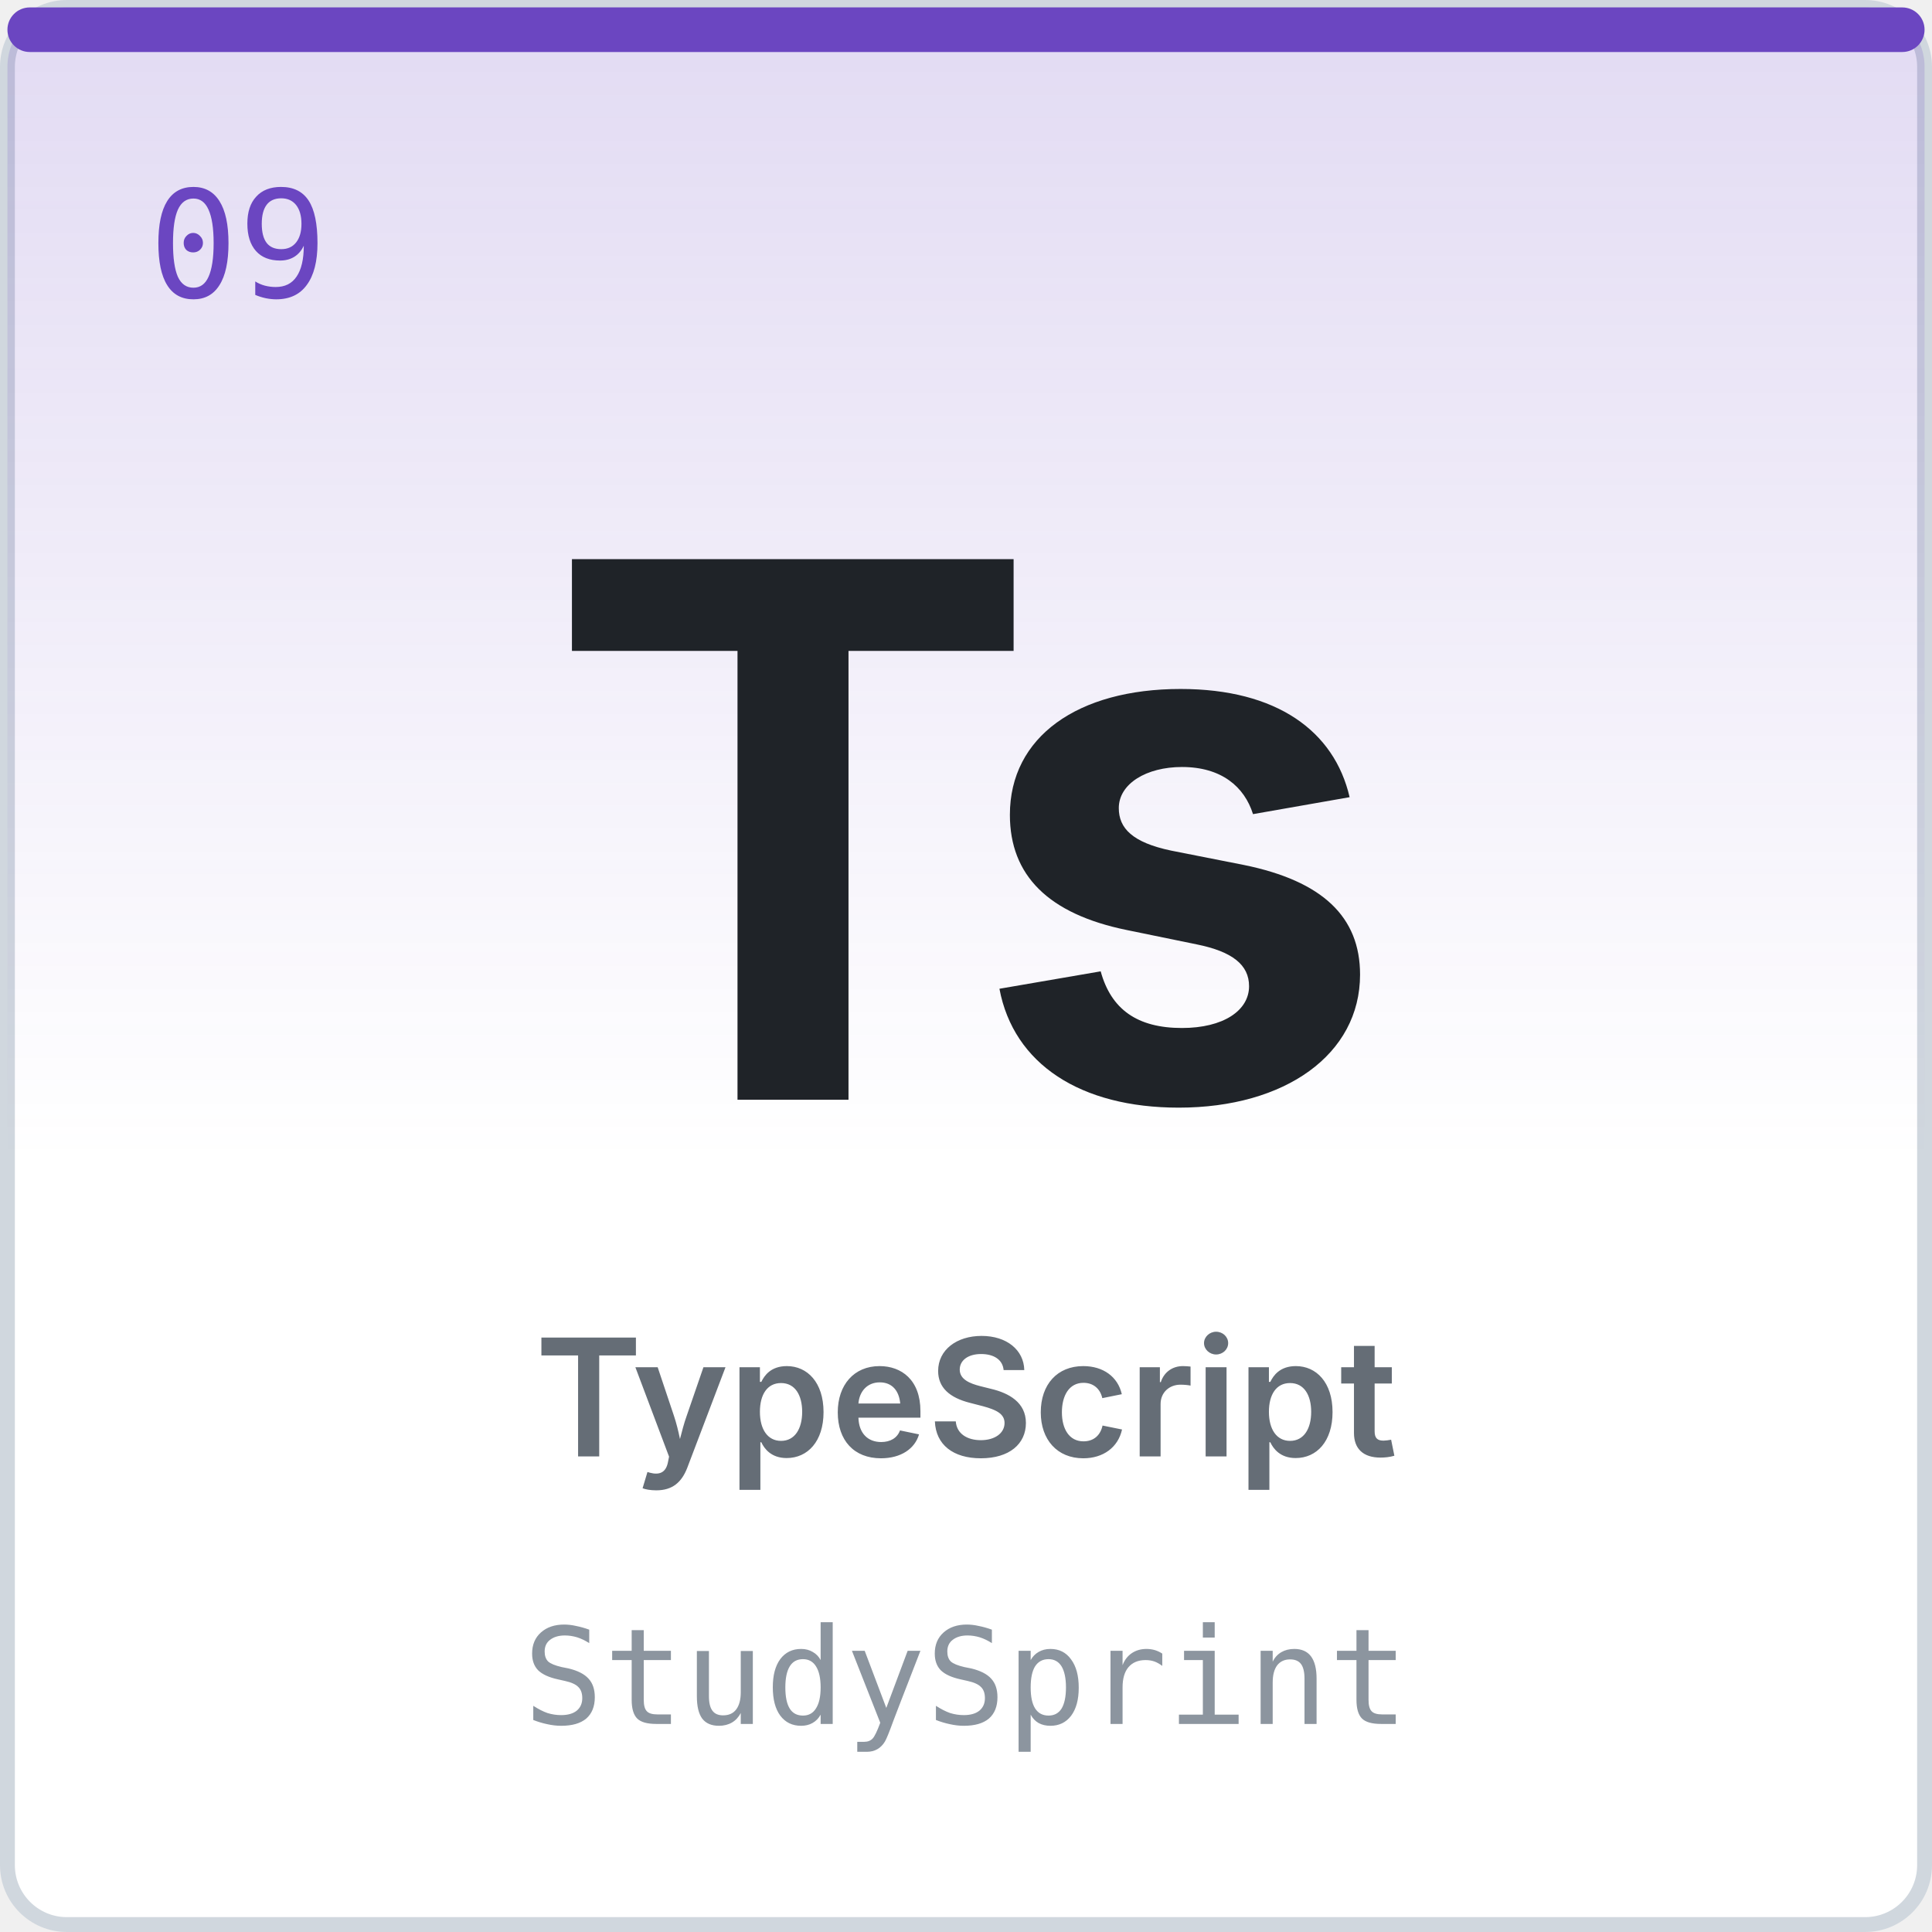
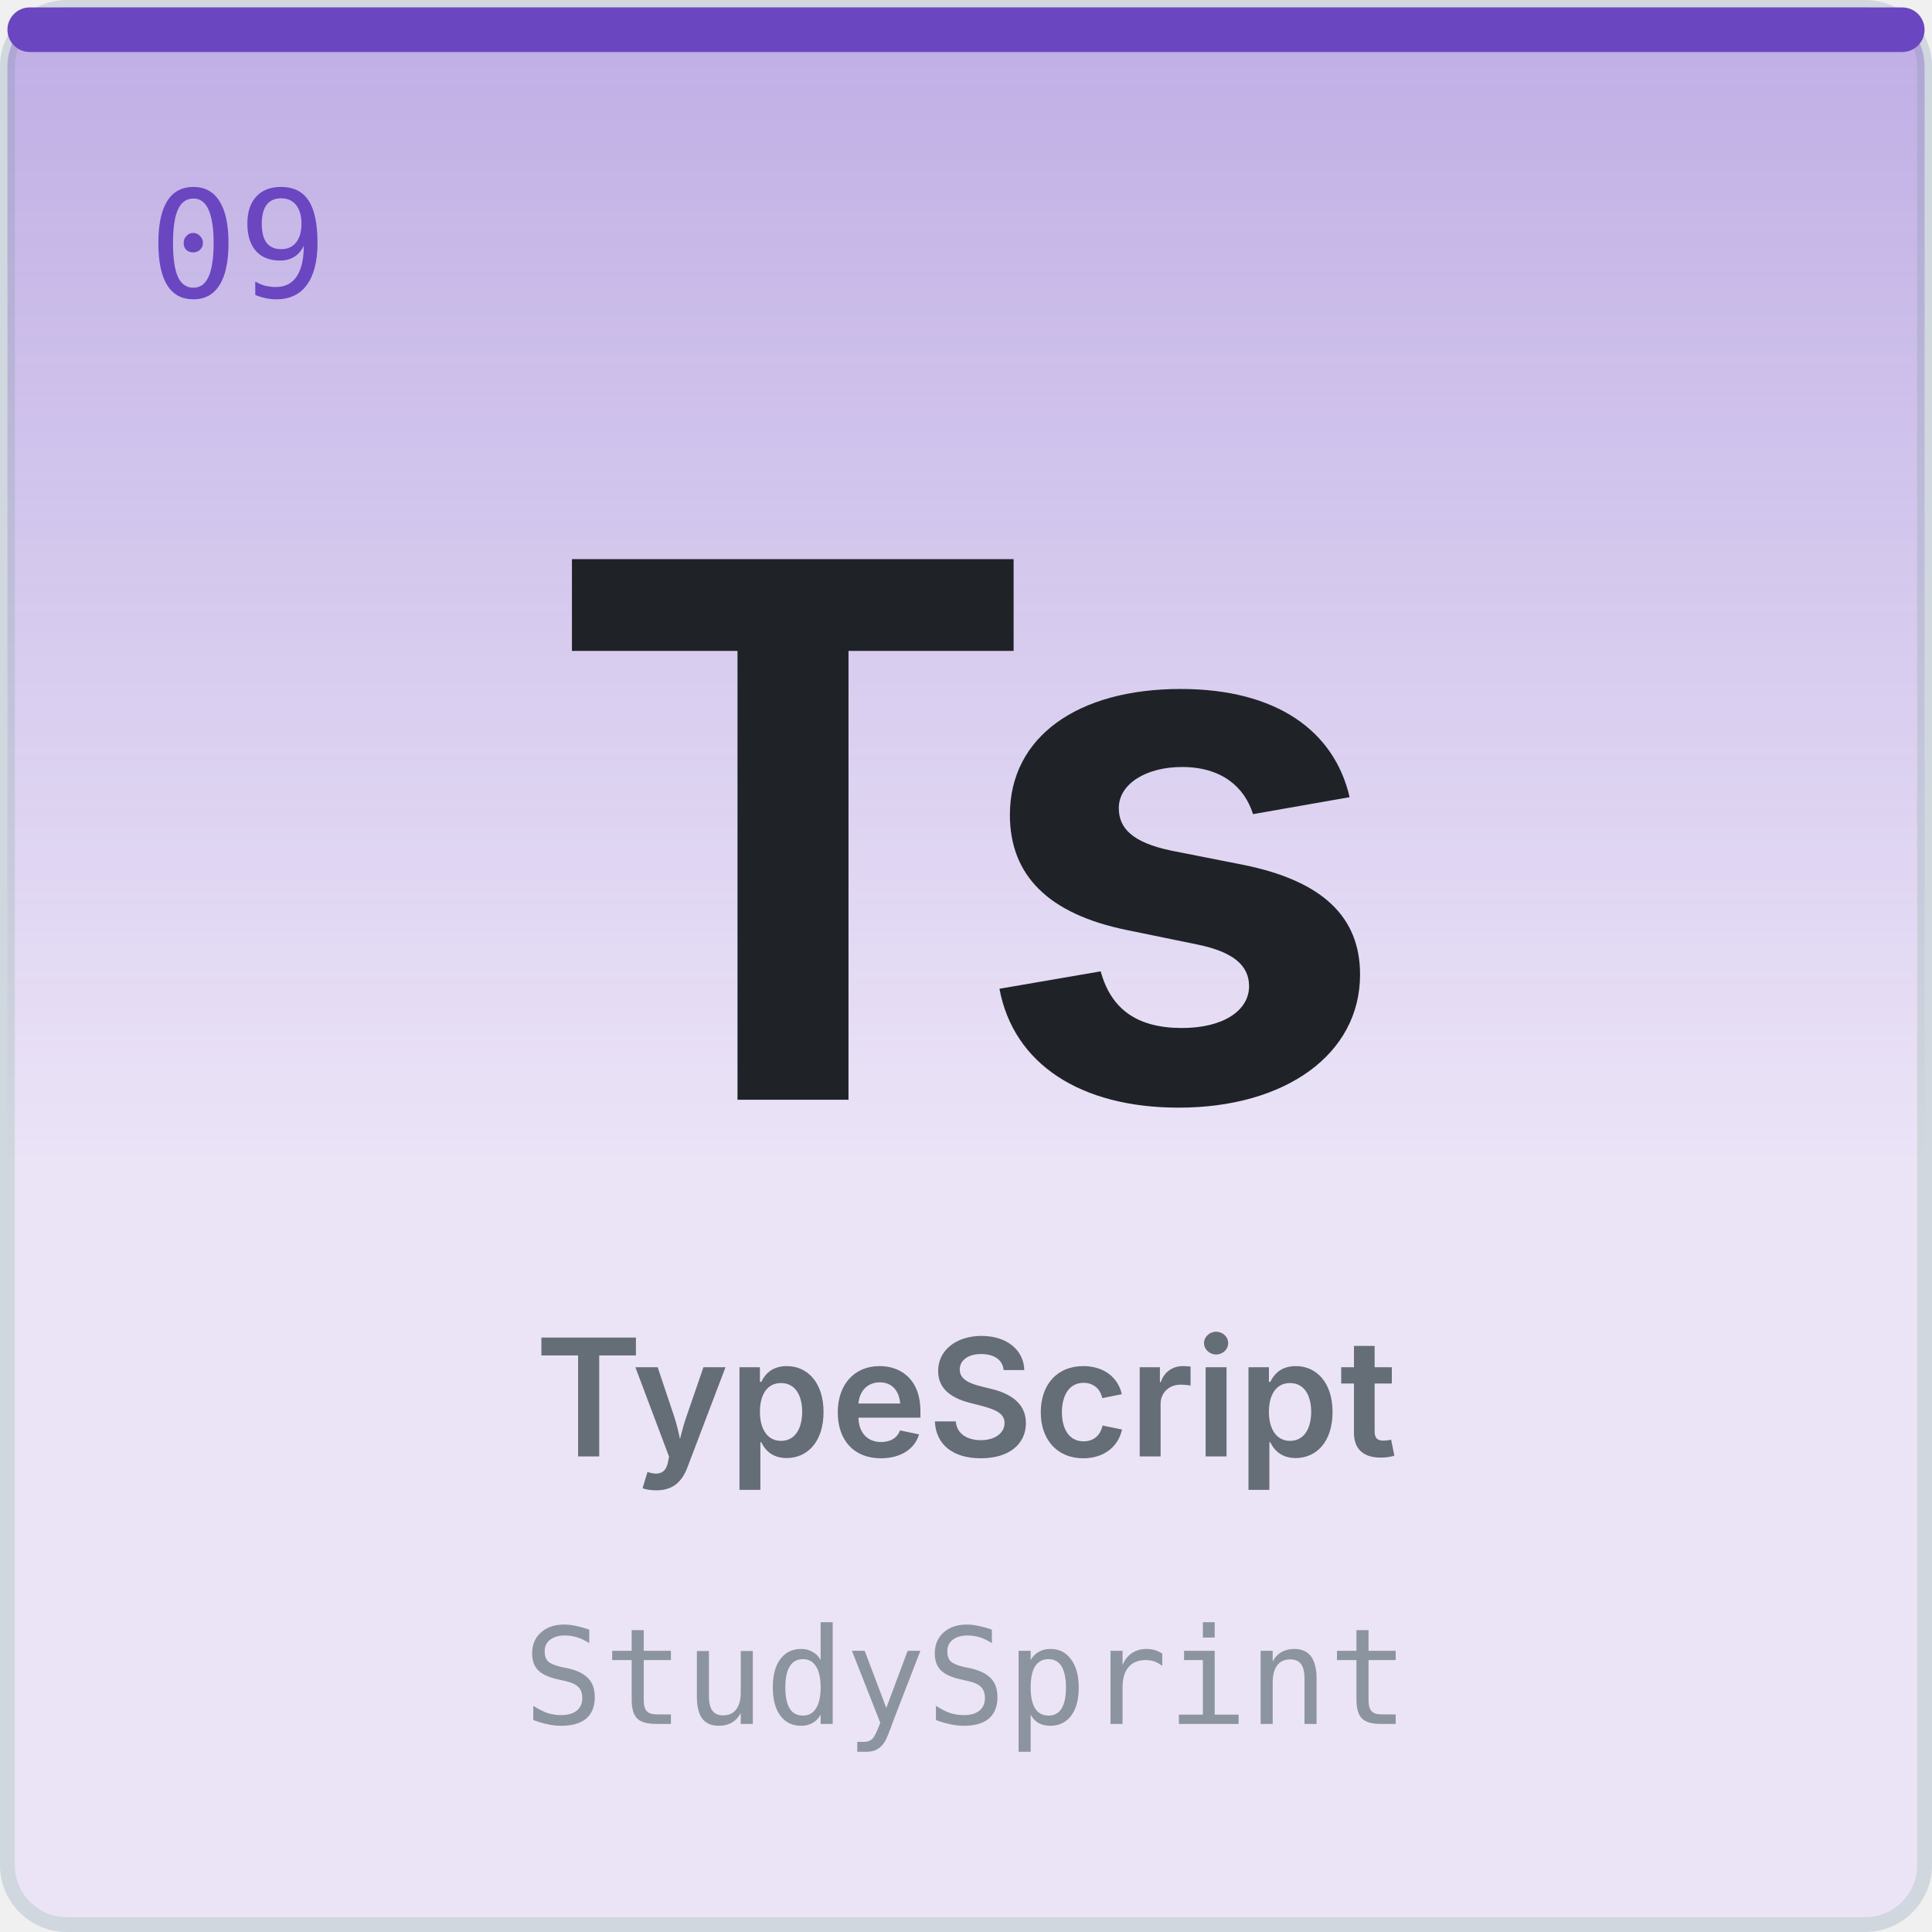
<svg xmlns="http://www.w3.org/2000/svg" width="130" height="130" viewBox="0 0 130 130" role="img" aria-label="09 Ts TypeScript StudySprint">
  <defs>
    <linearGradient id="g9" x1="0" y1="0" x2="0" y2="1">
-       <stop offset="0%" stop-color="#6b46c1" stop-opacity="0.2" />
+       <stop offset="0%" stop-color="#6b46c1" stop-opacity="0.35" />
      <stop offset="60%" stop-color="#6b46c1" stop-opacity="0" />
    </linearGradient>
  </defs>
  <g opacity="1">
    <set attributeName="opacity" to="0" begin="0s" />
    <animate attributeName="opacity" from="0" to="1" begin="0.64s" dur="0.55s" fill="freeze" />
-     <rect x="0.5" y="0.5" width="129" height="129" rx="4" fill="#ffffff" stroke="#d0d7de" stroke-width="1" />
+     <rect x="0.5" y="0.5" width="129" height="129" rx="4" fill="#ebe4f7" stroke="#d0d7de" stroke-width="1" />
    <rect x="0.5" y="0.5" width="129" height="129" rx="4" fill="url(#g9)" />
    <rect x="0.5" y="0.5" width="129" height="3" rx="1.5" fill="#6b46c1">
      <animate attributeName="opacity" values="1;0.45;1" dur="4s" begin="-1.89s" repeatCount="indefinite" />
    </rect>
    <text x="10" y="20" font-family="ui-monospace, SFMono-Regular, Menlo, monospace" font-size="10" font-weight="500" fill="#6b46c1">09</text>
    <text x="65" y="74" font-family="-apple-system, BlinkMacSystemFont, Inter, system-ui, sans-serif" font-size="50" font-weight="700" fill="#1f2328" text-anchor="middle" letter-spacing="-1">Ts</text>
    <text x="65" y="98" font-family="-apple-system, BlinkMacSystemFont, Inter, system-ui, sans-serif" font-size="11" font-weight="600" fill="#656d76" text-anchor="middle">TypeScript</text>
    <text x="65" y="116" font-family="ui-monospace, SFMono-Regular, Menlo, monospace" font-size="9" fill="#8c959f" text-anchor="middle">StudySprint</text>
  </g>
</svg>
